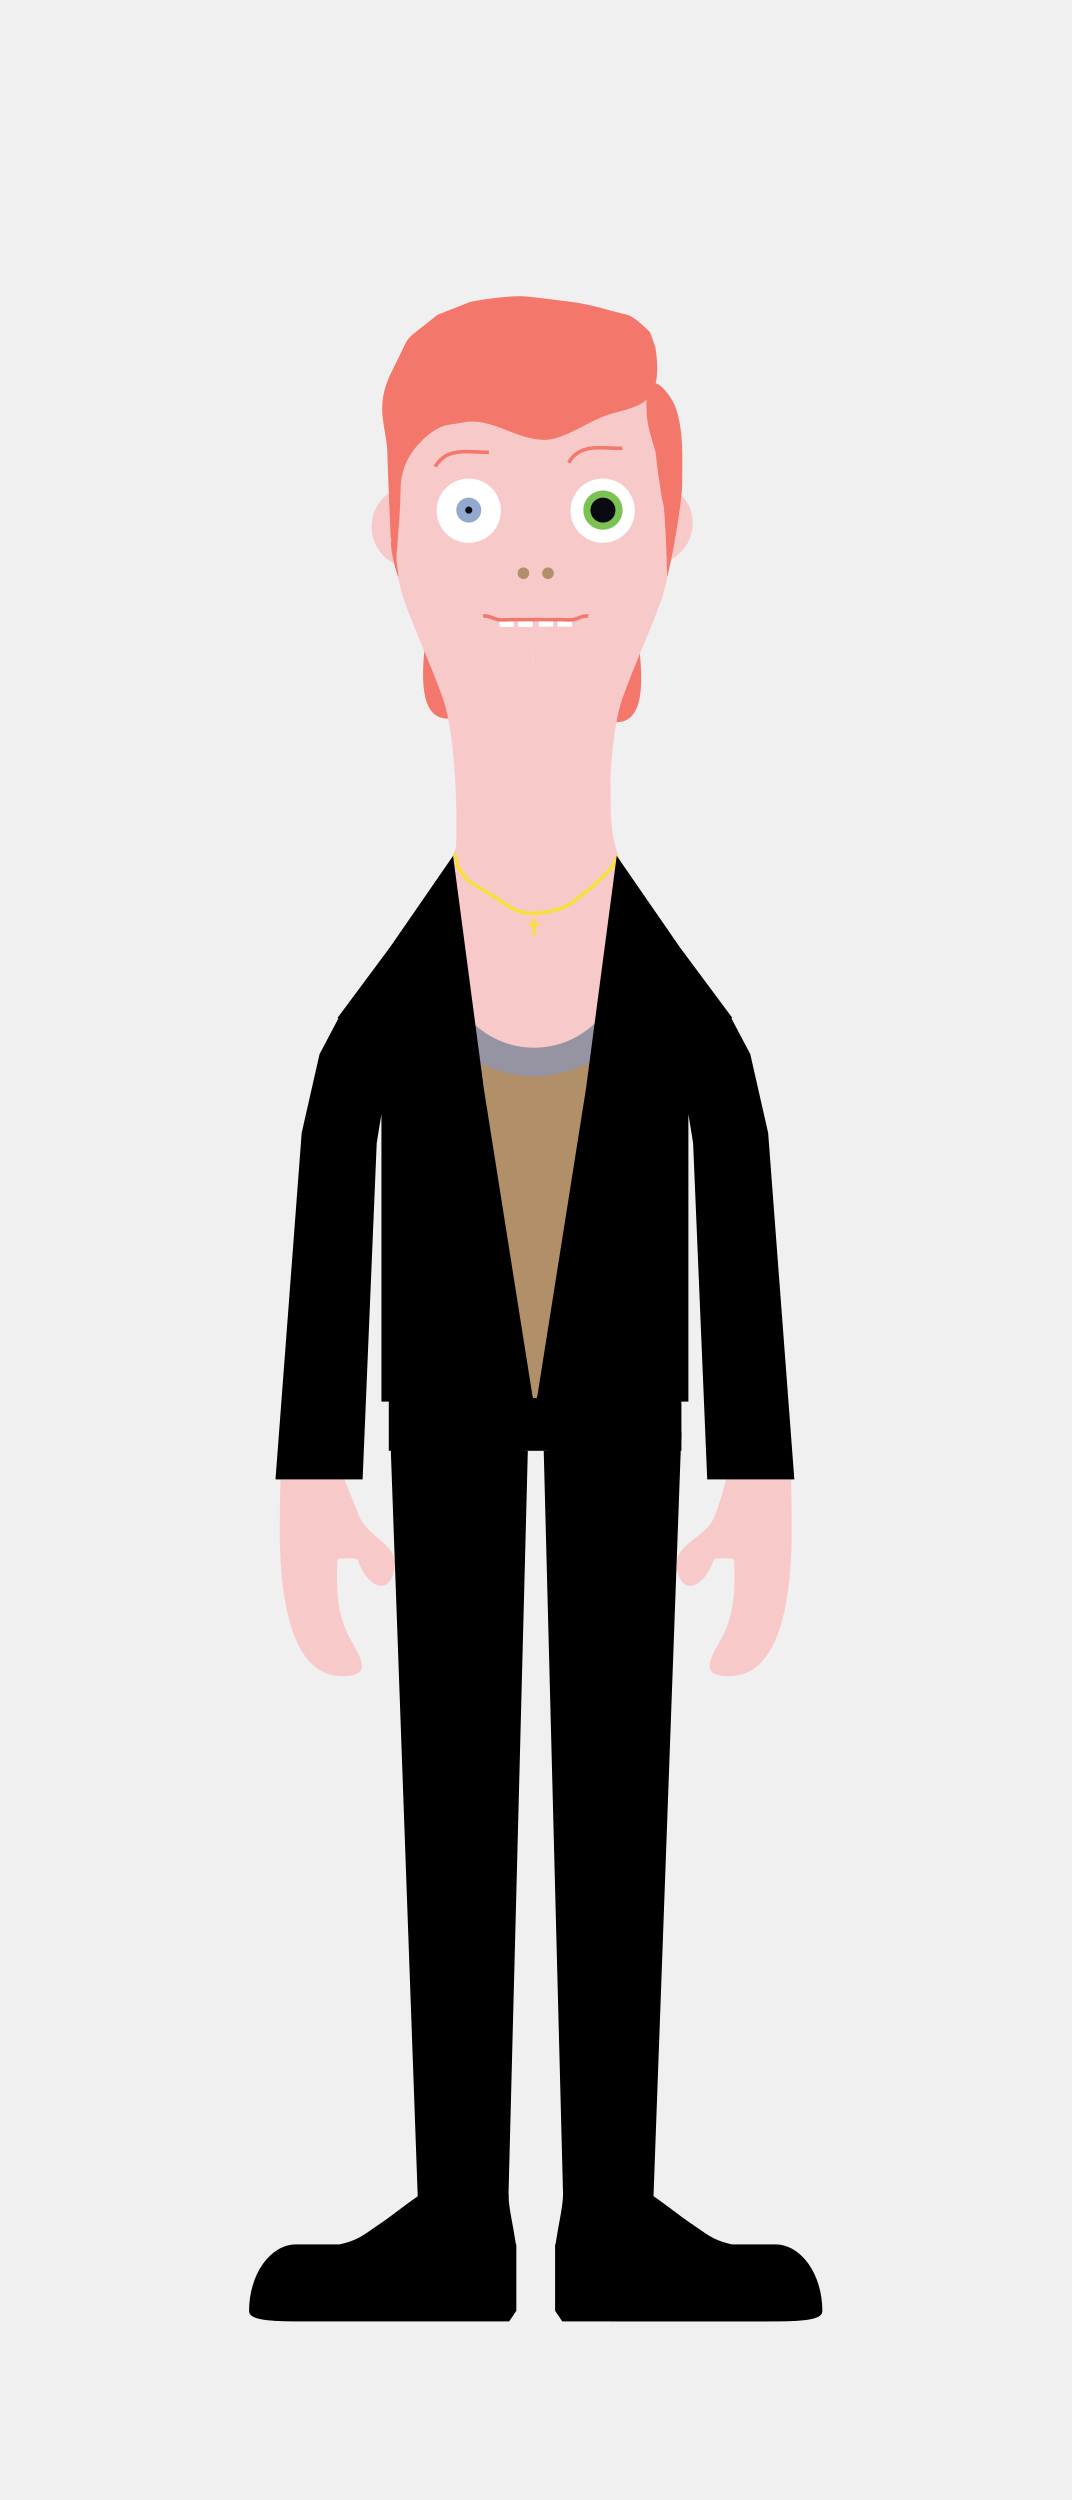
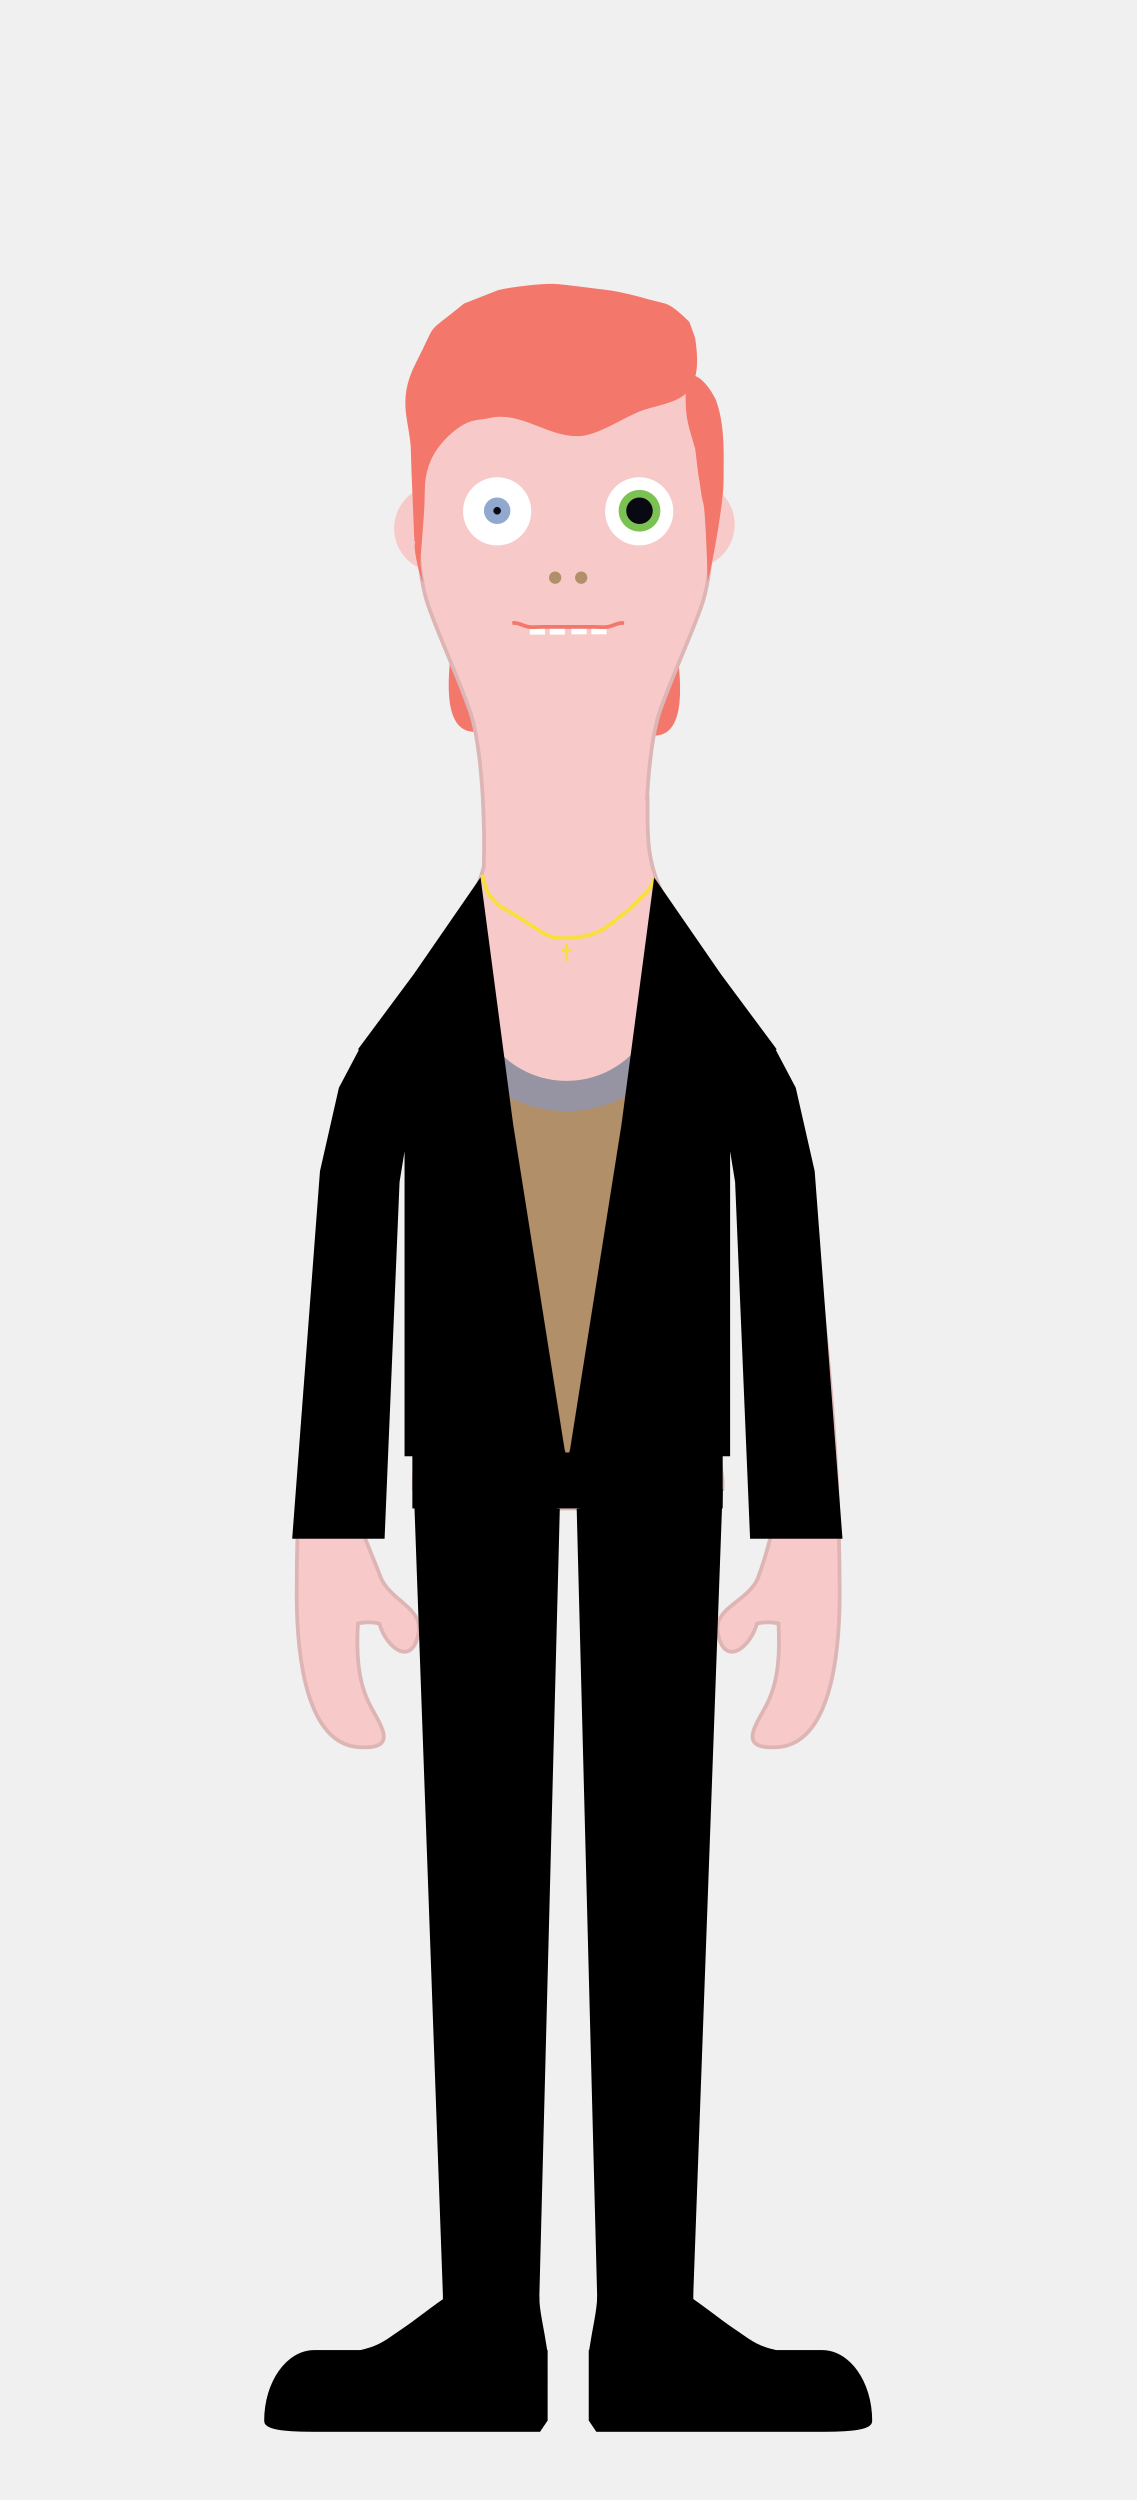
- <svg xmlns="http://www.w3.org/2000/svg" version="1.1" id="Layer_1" x="0px" y="0px" width="300px" height="700px" viewBox="0 0 300 700" enable-background="new 0 0 300 700" xml:space="preserve">
+ <svg xmlns="http://www.w3.org/2000/svg" version="1.1" id="Layer_1" x="0px" y="0px" width="300px" height="660px" viewBox="0 0 300 660" enable-background="new 0 0 300 660" xml:space="preserve">
  <g>
-     <path fill="#F7CAC9" d="M115.568,135.961c-6.369,0-11.531,5.163-11.531,11.532s5.162,11.532,11.531,11.532V135.961z" />
-     <path fill="#F7CAC9" d="M182.432,134.961c6.369,0,11.533,5.163,11.533,11.532s-5.164,11.532-11.533,11.532V134.961z" />
+     <path fill="#F7CAC9" d="M115.568,127.961c-6.369,0-11.531,5.163-11.531,11.532s5.162,11.532,11.531,11.532V127.961z" />
+     <path fill="#F7CAC9" d="M182.432,126.961c6.369,0,11.533,5.163,11.533,11.532s-5.164,11.532-11.533,11.532V126.961z" />
    <g>
-       <path fill="#F3776B" d="M126.08,156.782h-5.463c0.029,0.037,0.066,0.076,0.084,0.111c3.107,6.215-0.971,16.367-1.604,22.662    c-0.686,6.836-3.146,25.469,9.746,20.951c8.277-2.9,2.295-15.195,1.23-21.877C128.852,170.943,128.479,163.614,126.08,156.782z" />
-       <path fill="#F3776B" d="M177.299,157.893c0.018-0.035,0.057-0.074,0.084-0.111h-5.461c-2.398,6.832-2.771,14.161-3.996,21.847    c-1.064,6.682-7.047,18.977,1.232,21.877c12.891,4.518,10.43-14.115,9.744-20.951C178.271,174.26,174.193,164.108,177.299,157.893    z" />
+       <path fill="#F3776B" d="M126.08,148.782h-5.463c0.029,0.037,0.066,0.076,0.084,0.111c3.107,6.215-0.971,16.367-1.604,22.662    c-0.686,6.836-3.146,25.469,9.746,20.951c8.277-2.9,2.295-15.195,1.23-21.877C128.852,162.943,128.479,155.614,126.08,148.782z" />
+       <path fill="#F3776B" d="M177.299,149.893c0.018-0.035,0.057-0.074,0.084-0.111h-5.461c-2.398,6.832-2.771,14.161-3.996,21.847    c-1.064,6.682-7.047,18.977,1.232,21.877c12.891,4.518,10.43-14.115,9.744-20.951C178.271,166.26,174.193,156.108,177.299,149.893    z" />
    </g>
-     <path fill="#F7CAC9" d="M221.631,638.118c-1.193-5.543-9.195-4.303-13.84-5.26c-5.59-1.152-10.818-3.967-15.459-6.775   c-5.246-3.174-9.303-4.842-9.701-11.965c-0.035-0.629-0.209-1.309-0.352-1.967l0.035-2.389l3.117-208.092   c1.744-0.219,3.514-0.41,5.324-0.561c0.787-15.492-17.455-30.888-17.455-46.45c0-15.908,21.994-42.554,17.822-58.615v-0.864   c5.785,8.213,4.488,25.389,6.496,35.332c3.08,15.244,7.021,23.55,7.182,40.153c0.092,9.52,3.637,21.638,1.666,30.444   c-1.742,7.785-3.812,16.729-6.33,23.382c-2.268,5.998-11.619,7.962-10.682,14.185c1.436,9.516,8.363,4.873,10.395-2.045   c1.582-0.455,4.074-0.428,5.674-0.021c0.396,7.76,0.07,14.734-2.85,20.848c-2.555,5.352-8.811,12.6,2.727,11.777   c15.191-1.082,16.287-29.188,16.273-40.777c-0.041-40.406-4.268-82.045-10.977-120.023c-1.475-8.35-5.512-18.297-10.225-25.767   c-4.146-6.571-8.047-11.901-13.119-17.897c-1.41-2.181-3.428-3.892-4.703-6.116c-11.953-20.836-11.736-23.644-11.699-40.239   l-0.117,0.047c0.502-8.743,1.561-17.608,3.404-22.809c3.361-9.486,7.646-18.492,10.869-27.449   c1.494-4.156,2.385-9.861,2.703-15.684c0.316-5.824,0.062-11.764-0.73-16.389c-0.893-5.205,0.443-14.911-1.379-19.977   c-1.736-4.826-6.328-5.453-6.623-10.26c-3.217-1.525-8.227-2.398-13.287-2.484c-7.086-0.123-14.244,1.294-16.652,4.586   c-2.406-3.292-9.564-4.709-16.65-4.586c-5.061,0.086-10.07,0.958-13.287,2.484c-0.297,4.807-4.887,5.434-6.623,10.26   c-1.822,5.065-0.486,14.771-1.379,19.977c-0.793,4.625-1.047,10.564-0.73,16.389c0.318,5.822,1.209,11.527,2.703,15.684   c3.223,8.957,7.508,17.963,10.869,27.449c3.275,9.241,4.074,30.054,3.68,41.193c-1.426,5.406-4.357,11.326-10.371,21.808   c-1.275,2.225-3.293,3.936-4.703,6.116c-5.072,5.996-3.195,11.326-7.342,17.897c-4.713,7.47-14.527,17.417-16.002,25.767   c-6.709,37.979-10.936,79.617-10.977,120.023c-0.014,11.59,1.082,39.695,16.273,40.777c11.537,0.822,5.281-6.426,2.727-11.777   c-2.92-6.113-3.246-13.088-2.85-20.848c1.6-0.406,4.092-0.434,5.674,0.021c2.031,6.918,8.959,11.561,10.395,2.045   c0.938-6.223-7.807-8.353-10.074-14.351c-2.518-6.652-6.928-16.208-8.67-23.993c-1.971-8.807,0.408-23.813,0.5-33.333   c0.16-16.604,7-21.243,10.08-36.487c2.008-9.943,0.711-27.119,6.496-35.332v0.864c-4.172,16.062,15.09,41.54,15.09,57.448   c0,15.562-15.51,32.125-14.723,47.617c1.811,0.15,3.58,0.342,5.324,0.561l3.117,208.092l0.035,2.389   c-0.143,0.658-0.316,1.338-0.352,1.967c-0.398,7.123-4.455,8.791-9.701,11.965c-4.641,2.809-9.869,5.623-15.459,6.775   c-4.645,0.957-12.646-0.283-13.84,5.26c-1.65,7.67,5.926,6.322,10.852,7.076c2.783,0.426,4.879,1.475,7.816,1.592   c3.256,0.129,6.75-0.205,9.908-0.658c6.578-0.943,13.289-0.998,20.1-1.684c5.936-0.598,15.379,1.533,16.658-5.301   c1.5-8.014-3.166-15.459-2.334-23.025l0.066-4.193h0.027l-0.014-0.939l0.014-0.904c0,0-0.018,0-0.027-0.002l-3.066-204.719   c3.023,0.375,6.146,0.658,9.42,0.799v0.104c0.039,0,0.08,0,0.119,0c0.711,0,1.396-0.023,2.092-0.039   c0.695,0.016,1.381,0.039,2.092,0.039c0.039,0,0.08,0,0.119,0v-0.104c3.273-0.141,6.396-0.424,9.42-0.799l-3.066,204.719   c-0.01,0.002-0.02,0.002-0.027,0.002l0.014,0.904l-0.014,0.939h0.027l0.066,4.193c0.832,7.566-3.834,15.012-2.334,23.025   c1.279,6.834,10.723,4.703,16.658,5.301c6.811,0.686,13.521,0.74,20.1,1.684c3.158,0.453,6.652,0.787,9.908,0.658   c2.938-0.117,5.033-1.166,7.816-1.592C215.705,644.44,223.281,645.788,221.631,638.118z M149.139,186.476   c-0.07-1.721-0.066-3.454,0-5.202C149.205,183.021,149.209,184.755,149.139,186.476z" />
+     <path fill="#F7CAC9" stroke="#DDB5B4" stroke-miterlimit="10" d="M221.631,630.118c-1.193-5.543-9.195-4.303-13.84-5.26   c-5.59-1.152-10.818-3.967-15.459-6.775c-5.246-3.174-9.303-4.842-9.701-11.965c-0.035-0.629-0.209-1.309-0.352-1.967l0.035-2.389   l3.117-208.092c1.744-0.219,3.514-0.41,5.324-0.561c0.787-15.492-17.455-30.888-17.455-46.45c0-15.908,21.994-42.554,17.822-58.615   v-0.864c5.785,8.213,4.488,25.389,6.496,35.332c3.08,15.244,7.021,23.55,7.182,40.153c0.092,9.52,3.637,21.638,1.666,30.444   c-1.742,7.785-3.812,16.729-6.33,23.382c-2.268,5.998-11.619,7.962-10.682,14.185c1.436,9.516,8.363,4.873,10.395-2.045   c1.582-0.455,4.074-0.428,5.674-0.021c0.396,7.76,0.07,14.734-2.85,20.848c-2.555,5.352-8.811,12.6,2.727,11.777   c15.191-1.082,16.287-29.188,16.273-40.777c-0.041-40.406-4.268-82.045-10.977-120.023c-1.475-8.35-5.512-18.297-10.225-25.767   c-4.146-6.571-8.047-11.901-13.119-17.897c-1.41-2.181-3.428-3.892-4.703-6.116c-11.953-20.836-11.736-23.644-11.699-40.239   l-0.117,0.047c0.502-8.743,1.561-17.608,3.404-22.809c3.361-9.486,7.646-18.492,10.869-27.449   c1.494-4.156,2.385-9.861,2.703-15.684c0.316-5.824,0.062-11.764-0.73-16.389c-0.893-5.205,0.443-14.911-1.379-19.977   c-1.736-4.826-6.328-5.453-6.623-10.26c-3.217-1.525-8.227-2.398-13.287-2.484c-7.086-0.123-14.244,1.294-16.652,4.586   c-2.406-3.292-9.564-4.709-16.65-4.586c-5.061,0.086-10.07,0.958-13.287,2.484c-0.297,4.807-4.887,5.434-6.623,10.26   c-1.822,5.065-0.486,14.771-1.379,19.977c-0.793,4.625-1.047,10.564-0.73,16.389c0.318,5.822,1.209,11.527,2.703,15.684   c3.223,8.957,7.508,17.963,10.869,27.449c3.275,9.241,4.074,30.054,3.68,41.193c-1.426,5.406-4.357,11.326-10.371,21.808   c-1.275,2.225-3.293,3.936-4.703,6.116c-5.072,5.996-3.195,11.326-7.342,17.897c-4.713,7.47-14.527,17.417-16.002,25.767   c-6.709,37.979-10.936,79.617-10.977,120.023c-0.014,11.59,1.082,39.695,16.273,40.777c11.537,0.822,5.281-6.426,2.727-11.777   c-2.92-6.113-3.246-13.088-2.85-20.848c1.6-0.406,4.092-0.434,5.674,0.021c2.031,6.918,8.959,11.561,10.395,2.045   c0.938-6.223-7.807-8.353-10.074-14.351c-2.518-6.652-6.928-16.208-8.67-23.993c-1.971-8.807,0.408-23.813,0.5-33.333   c0.16-16.604,7-21.243,10.08-36.487c2.008-9.943,0.711-27.119,6.496-35.332v0.864c-4.172,16.062,15.09,41.54,15.09,57.448   c0,15.562-15.51,32.125-14.723,47.617c1.811,0.15,3.58,0.342,5.324,0.561l3.117,208.092l0.035,2.389   c-0.143,0.658-0.316,1.338-0.352,1.967c-0.398,7.123-4.455,8.791-9.701,11.965c-4.641,2.809-9.869,5.623-15.459,6.775   c-4.645,0.957-12.646-0.283-13.84,5.26c-1.65,7.67,5.926,6.322,10.852,7.076c2.783,0.426,4.879,1.475,7.816,1.592   c3.256,0.129,6.75-0.205,9.908-0.658c6.578-0.943,13.289-0.998,20.1-1.684c5.936-0.598,15.379,1.533,16.658-5.301   c1.5-8.014-3.166-15.459-2.334-23.025l0.066-4.193h0.027l-0.014-0.939l0.014-0.904c0,0-0.018,0-0.027-0.002l-3.066-204.719   c3.023,0.375,6.146,0.658,9.42,0.799v0.104c0.039,0,0.08,0,0.119,0c0.711,0,1.396-0.023,2.092-0.039   c0.695,0.016,1.381,0.039,2.092,0.039c0.039,0,0.08,0,0.119,0v-0.104c3.273-0.141,6.396-0.424,9.42-0.799l-3.066,204.719   c-0.01,0.002-0.02,0.002-0.027,0.002l0.014,0.904l-0.014,0.939h0.027l0.066,4.193c0.832,7.566-3.834,15.012-2.334,23.025   c1.279,6.834,10.723,4.703,16.658,5.301c6.811,0.686,13.521,0.74,20.1,1.684c3.158,0.453,6.652,0.787,9.908,0.658   c2.938-0.117,5.033-1.166,7.816-1.592C215.705,636.44,223.281,637.788,221.631,630.118z" />
    <g>
-       <circle fill="#FFFFFF" cx="168.75" cy="142.993" r="9" />
-       <circle fill="#FFFFFF" cx="131.25" cy="142.993" r="9" />
-       <circle fill="#91A8CF" cx="131.25" cy="142.836" r="3.5" />
-       <circle fill="#7CC253" cx="168.828" cy="142.836" r="5.5" />
-       <circle fill="#090A11" cx="168.828" cy="142.836" r="3.5" />
-       <circle fill="#090A11" cx="131.25" cy="142.836" r="1" />
+       <circle fill="#FFFFFF" cx="168.75" cy="134.993" r="9" />
+       <circle fill="#FFFFFF" cx="131.25" cy="134.993" r="9" />
+       <circle fill="#91A8CF" cx="131.25" cy="134.836" r="3.5" />
+       <circle fill="#7CC253" cx="168.828" cy="134.836" r="5.5" />
+       <circle fill="#090A11" cx="168.828" cy="134.836" r="3.5" />
+       <circle fill="#090A11" cx="131.25" cy="134.836" r="1" />
    </g>
-     <path fill="#F3776B" d="M124.506,91.461" />
-     <path fill="#F3776B" d="M131.6,84.557c3.379-0.782,11.049-1.718,14.529-1.613c2.725,0.082,11.659,1.354,14.329,1.649   c2.566,0.284,8.119,1.624,10.632,2.409c3.155,0.987-6.185-1.594,3.037,0.761c1.988,0.507,2.911,0.38,7.85,5.199   c0,0,1.253,3.38,1.543,4.312c1.369,8.877-0.299,11.587-1.543,13.543c-2.095,3.293-8.114,4.141-11.777,5.318   c-5.306,1.705-12.218,7.027-17.778,7.027c-8.12,0.001-14.971-6.597-23.002-4.83c-2.116,0.465-4.138,0.4-6.04,1.258   c-2.537,1.144-4.877,3.223-6.71,5.349c-3.174,3.686-4.526,7.866-4.526,12.49c0,4.64-0.461,9.263-0.787,13.889   c-0.148,2.101-0.515,4.386-0.24,6.479c0.131,1,0.773,5.053,0.202,3.325c-1.3-3.919-2.059-8.635-1.813-9.584   c0.554-2.146-0.081,0.854-0.139-1.305c-0.066-2.577-0.878-19.961-0.878-22.539c0-8.168-4.074-13.417,1.315-23.917   c6.081-11.847,1.845-6.771,12.685-15.634" />
-     <path fill="#F3776B" d="M184.361,133.395c0.551,2.531,0.658,5.232,1.379,7.774c0.387,1.363,1.023,15.249,1.057,20.402   c1.389-4.823,4.217-21.194,4.217-26.198c0-7.156,0.498-14.602-1.908-21.468c-0.844-2.407-5.971-10-7.717-4.987l-0.375,0.625   c0,3.451-0.15,6.84,0.631,10.231c0.525,2.284,1.252,4.487,1.893,6.73" />
+     <path fill="#F3776B" d="M124.506,83.461" />
+     <path fill="#F3776B" d="M131.6,76.557c3.379-0.782,11.049-1.718,14.529-1.613c2.725,0.082,11.659,1.354,14.329,1.649   c2.566,0.284,8.119,1.624,10.632,2.409c3.155,0.987-6.185-1.594,3.037,0.761c1.988,0.507,2.911,0.38,7.85,5.199   c0,0,1.253,3.38,1.543,4.312c1.369,8.877-0.299,11.587-1.543,13.543c-2.095,3.293-8.114,4.141-11.777,5.318   c-5.306,1.705-12.218,7.027-17.778,7.027c-8.12,0.001-14.971-6.597-23.002-4.83c-2.116,0.465-4.138,0.4-6.04,1.258   c-2.537,1.144-4.877,3.223-6.71,5.349c-3.174,3.686-4.526,7.866-4.526,12.49c0,4.64-0.461,9.263-0.787,13.889   c-0.148,2.101-0.515,4.386-0.24,6.479c0.131,1,0.773,5.053,0.202,3.325c-1.3-3.919-2.059-8.635-1.813-9.584   c0.554-2.146-0.081,0.854-0.139-1.305c-0.066-2.577-0.878-19.961-0.878-22.539c0-8.168-4.074-13.417,1.315-23.917   c6.081-11.847,1.845-6.771,12.685-15.634" />
+     <path fill="#F3776B" d="M184.361,125.395c0.551,2.531,0.658,5.232,1.379,7.774c0.387,1.363,1.023,15.249,1.057,20.402   c1.389-4.823,4.217-21.194,4.217-26.198c0-7.156,0.498-14.602-1.908-21.468c-0.844-2.407-5.971-10-7.717-4.987l-0.375,0.625   c0,3.451-0.15,6.84,0.631,10.231c0.525,2.284,1.252,4.487,1.893,6.73" />
    <g>
-       <circle fill="#B18F6A" cx="146.562" cy="160.503" r="1.625" />
-       <circle fill="#B18F6A" cx="153.438" cy="160.503" r="1.625" />
+       <circle fill="#B18F6A" cx="146.562" cy="152.503" r="1.625" />
+       <circle fill="#B18F6A" cx="153.438" cy="152.503" r="1.625" />
    </g>
-     <polygon points="142.242,619.758 117.137,619.758 109.244,401.11 147.789,406.263  " />
-     <path d="M144.459,628.425c-0.805-5.479-2.088-10.497-2.123-14.196c-5.779-0.266-17.162-3.311-22.416-1.064   c-2.568,1.098-10.439,7.469-13.283,9.322c-3.084,2.014-5.291,4.047-8.879,5.219c-0.791,0.26-1.68,0.493-2.637,0.72H82.965   c-7.305,0-13.225,8.364-13.225,18.687h0.031C69.576,649.995,77.775,650,85.055,650h43.848c0.195,0,0.387-0.005,0.58-0.006V650   h13.082l1.947-2.889h0.062v-18.687H144.459z" />
-     <path d="M155.541,628.425c0.805-5.479,2.088-10.497,2.123-14.196c5.779-0.266,17.162-3.311,22.416-1.064   c2.568,1.098,10.439,7.469,13.283,9.322c3.084,2.014,5.291,4.047,8.879,5.219c0.791,0.26,1.68,0.493,2.637,0.72h12.156   c7.305,0,13.225,8.364,13.225,18.687h-0.031c0.195,2.884-8.004,2.889-15.283,2.889h-43.848c-0.195,0-0.387-0.005-0.58-0.006V650   h-13.082l-1.947-2.889h-0.062v-18.687H155.541z" />
-     <polygon points="157.793,619.758 182.803,619.758 190.789,401.11 152.244,406.263  " />
+     <polygon points="142.242,611.758 117.137,611.758 109.244,393.11 147.789,398.263  " />
+     <path d="M144.459,620.425c-0.805-5.479-2.088-10.497-2.123-14.196c-5.779-0.266-17.162-3.311-22.416-1.064   c-2.568,1.098-10.439,7.469-13.283,9.322c-3.084,2.014-5.291,4.047-8.879,5.219c-0.791,0.26-1.68,0.493-2.637,0.72H82.965   c-7.305,0-13.225,8.364-13.225,18.687h0.031C69.576,641.995,77.775,642,85.055,642h43.848c0.195,0,0.387-0.005,0.58-0.006V642   h13.082l1.947-2.889h0.062v-18.687H144.459z" />
+     <path d="M155.541,620.425c0.805-5.479,2.088-10.497,2.123-14.196c5.779-0.266,17.162-3.311,22.416-1.064   c2.568,1.098,10.439,7.469,13.283,9.322c3.084,2.014,5.291,4.047,8.879,5.219c0.791,0.26,1.68,0.493,2.637,0.72h12.156   c7.305,0,13.225,8.364,13.225,18.687h-0.031c0.195,2.884-8.004,2.889-15.283,2.889h-43.848c-0.195,0-0.387-0.005-0.58-0.006V642   h-13.082l-1.947-2.889h-0.062v-18.687H155.541z" />
+     <polygon points="157.793,611.758 182.803,611.758 190.789,393.11 152.244,398.263  " />
    <g>
-       <rect x="139.875" y="173.534" fill="#FFFFFF" width="4" height="2" />
-       <rect x="145.125" y="173.534" fill="#FFFFFF" width="4" height="2" />
-       <rect x="156.125" y="173.458" fill="#FFFFFF" width="4" height="2" />
-       <rect x="150.875" y="173.458" fill="#FFFFFF" width="4" height="2" />
-       <path fill="none" stroke="#F3776B" stroke-miterlimit="10" d="M164.75,172.496c-1.615-0.225-2.867,0.771-4.305,1    c-1.084,0.173-2.346,0-3.445,0c-2.5,0-5,0-7.5,0h1c-2.5,0-5,0-7.5,0c-1.1,0-2.361,0.173-3.443,0c-1.439-0.229-2.691-1.225-4.307-1    " />
+       <rect x="139.875" y="165.534" fill="#FFFFFF" width="4" height="2" />
+       <rect x="145.125" y="165.534" fill="#FFFFFF" width="4" height="2" />
+       <rect x="156.125" y="165.458" fill="#FFFFFF" width="4" height="2" />
+       <rect x="150.875" y="165.458" fill="#FFFFFF" width="4" height="2" />
+       <path fill="none" stroke="#F3776B" stroke-miterlimit="10" d="M164.75,164.496c-1.615-0.225-2.867,0.771-4.305,1    c-1.084,0.173-2.346,0-3.445,0c-2.5,0-5,0-7.5,0h1c-2.5,0-5,0-7.5,0c-1.1,0-2.361,0.173-3.443,0c-1.439-0.229-2.691-1.225-4.307-1    " />
    </g>
-     <path fill="#B18F68" d="M178.135,262.769c0,18.131-12.797,32.83-28.582,32.83c-15.787,0-28.584-14.699-28.584-32.83l-3.83,6.899   l-8.078,114.789h81.879l-7.467-113.123L178.135,262.769z" />
-     <rect x="108.863" y="390.819" width="81.926" height="15.404" />
-     <path fill="#F7CAC9" stroke="#9693A2" stroke-width="8" stroke-miterlimit="10" d="M149.551,297.352   c15.785,0,28.584-12.797,28.584-28.583h-57.168C120.967,284.555,133.764,297.352,149.551,297.352z" />
-     <rect x="114.307" y="262.769" fill="#F7CAC9" width="70.332" height="10.223" />
-     <path fill="none" stroke="#F9DF3C" stroke-miterlimit="10" d="M127.264,238.918c0.578,1.63,0.793,3.856,1.896,5.351   c1.031,1.397,2.277,2.794,3.857,3.621c3.066,1.604,6.004,3.591,8.875,5.504c1.594,1.063,2.906,1.877,5.064,2.149   c2.9,0.366,5.531,0.034,8.33-0.615c3.881-0.9,6.111-3.255,9.174-5.527c2.053-1.522,4.053-3.773,5.961-5.538   c0.77-0.712,2.307-3.018,2.266-4.228" />
-     <polygon fill="#F9DF3C" points="151.051,258.474 149.969,258.474 149.969,257.067 149.135,257.067 149.135,258.474    148.051,258.474 148.051,259.308 149.135,259.308 149.135,261.918 149.969,261.918 149.969,259.308 151.051,259.308  " />
-     <rect x="146.014" y="382.043" fill="#B18F68" width="9.5" height="9.414" />
-     <polygon points="149.551,392.457 149.059,390.665 149.059,390.668 135.473,304.836 126.863,239.635 118.055,252.401    109.244,265.168 101.859,275.11 94.473,285.053 94.779,285.111 89.473,295.16 84.473,317.199 80.807,365.714 77.139,414.229    83.236,414.229 89.334,414.229 95.432,414.229 101.529,414.229 102.846,382.836 104.164,351.443 105.482,320.051 106.801,311.945    106.801,392.457  " />
-     <polygon points="150,392.457 150.494,390.665 150.492,390.668 164.078,304.836 172.688,239.635 181.498,252.401 190.307,265.168    197.693,275.11 205.078,285.053 204.773,285.111 210.078,295.16 215.078,317.199 218.746,365.714 222.412,414.229 216.314,414.229    210.217,414.229 204.119,414.229 198.023,414.229 196.705,382.836 195.387,351.443 194.068,320.051 192.75,311.945 192.75,392.457     " />
+     <path fill="#B18F68" d="M178.135,254.769c0,18.131-12.797,32.83-28.582,32.83c-15.787,0-28.584-14.699-28.584-32.83l-3.83,6.899   l-8.078,114.789h81.879l-7.467-113.123L178.135,254.769z" />
+     <rect x="108.863" y="382.819" width="81.926" height="15.404" />
+     <path fill="#F7CAC9" stroke="#9693A2" stroke-width="8" stroke-miterlimit="10" d="M149.551,289.352   c15.785,0,28.584-12.797,28.584-28.583h-57.168C120.967,276.555,133.764,289.352,149.551,289.352z" />
+     <rect x="114.307" y="254.769" fill="#F7CAC9" width="70.332" height="10.223" />
+     <path fill="none" stroke="#F9DF3C" stroke-miterlimit="10" d="M127.264,230.918c0.578,1.63,0.793,3.856,1.896,5.351   c1.031,1.397,2.277,2.794,3.857,3.621c3.066,1.604,6.004,3.591,8.875,5.504c1.594,1.063,2.906,1.877,5.064,2.149   c2.9,0.366,5.531,0.034,8.33-0.615c3.881-0.9,6.111-3.255,9.174-5.527c2.053-1.522,4.053-3.773,5.961-5.538   c0.77-0.712,2.307-3.018,2.266-4.228" />
+     <polygon fill="#F9DF3C" points="151.051,250.474 149.969,250.474 149.969,249.067 149.135,249.067 149.135,250.474    148.051,250.474 148.051,251.308 149.135,251.308 149.135,253.918 149.969,253.918 149.969,251.308 151.051,251.308  " />
+     <rect x="146.014" y="374.043" fill="#B18F68" width="9.5" height="9.414" />
+     <polygon points="149.551,384.457 149.059,382.665 149.059,382.668 135.473,296.836 126.863,231.635 118.055,244.401    109.244,257.168 101.859,267.11 94.473,277.053 94.779,277.111 89.473,287.16 84.473,309.199 80.807,357.714 77.139,406.229    83.236,406.229 89.334,406.229 95.432,406.229 101.529,406.229 102.846,374.836 104.164,343.443 105.482,312.051 106.801,303.945    106.801,384.457  " />
+     <polygon points="150,384.457 150.494,382.665 150.492,382.668 164.078,296.836 172.688,231.635 181.498,244.401 190.307,257.168    197.693,267.11 205.078,277.053 204.773,277.111 210.078,287.16 215.078,309.199 218.746,357.714 222.412,406.229 216.314,406.229    210.217,406.229 204.119,406.229 198.023,406.229 196.705,374.836 195.387,343.443 194.068,312.051 192.75,303.945 192.75,384.457     " />
  </g>
-   <path fill="none" stroke="#F3776B" stroke-miterlimit="10" d="M159.228,129.554c3.232-5.575,9.205-3.979,15-4" />
-   <path fill="none" stroke="#F3776B" stroke-miterlimit="10" d="M121.874,130.651c3.23-5.574,9.205-3.979,15-4" />
</svg>
